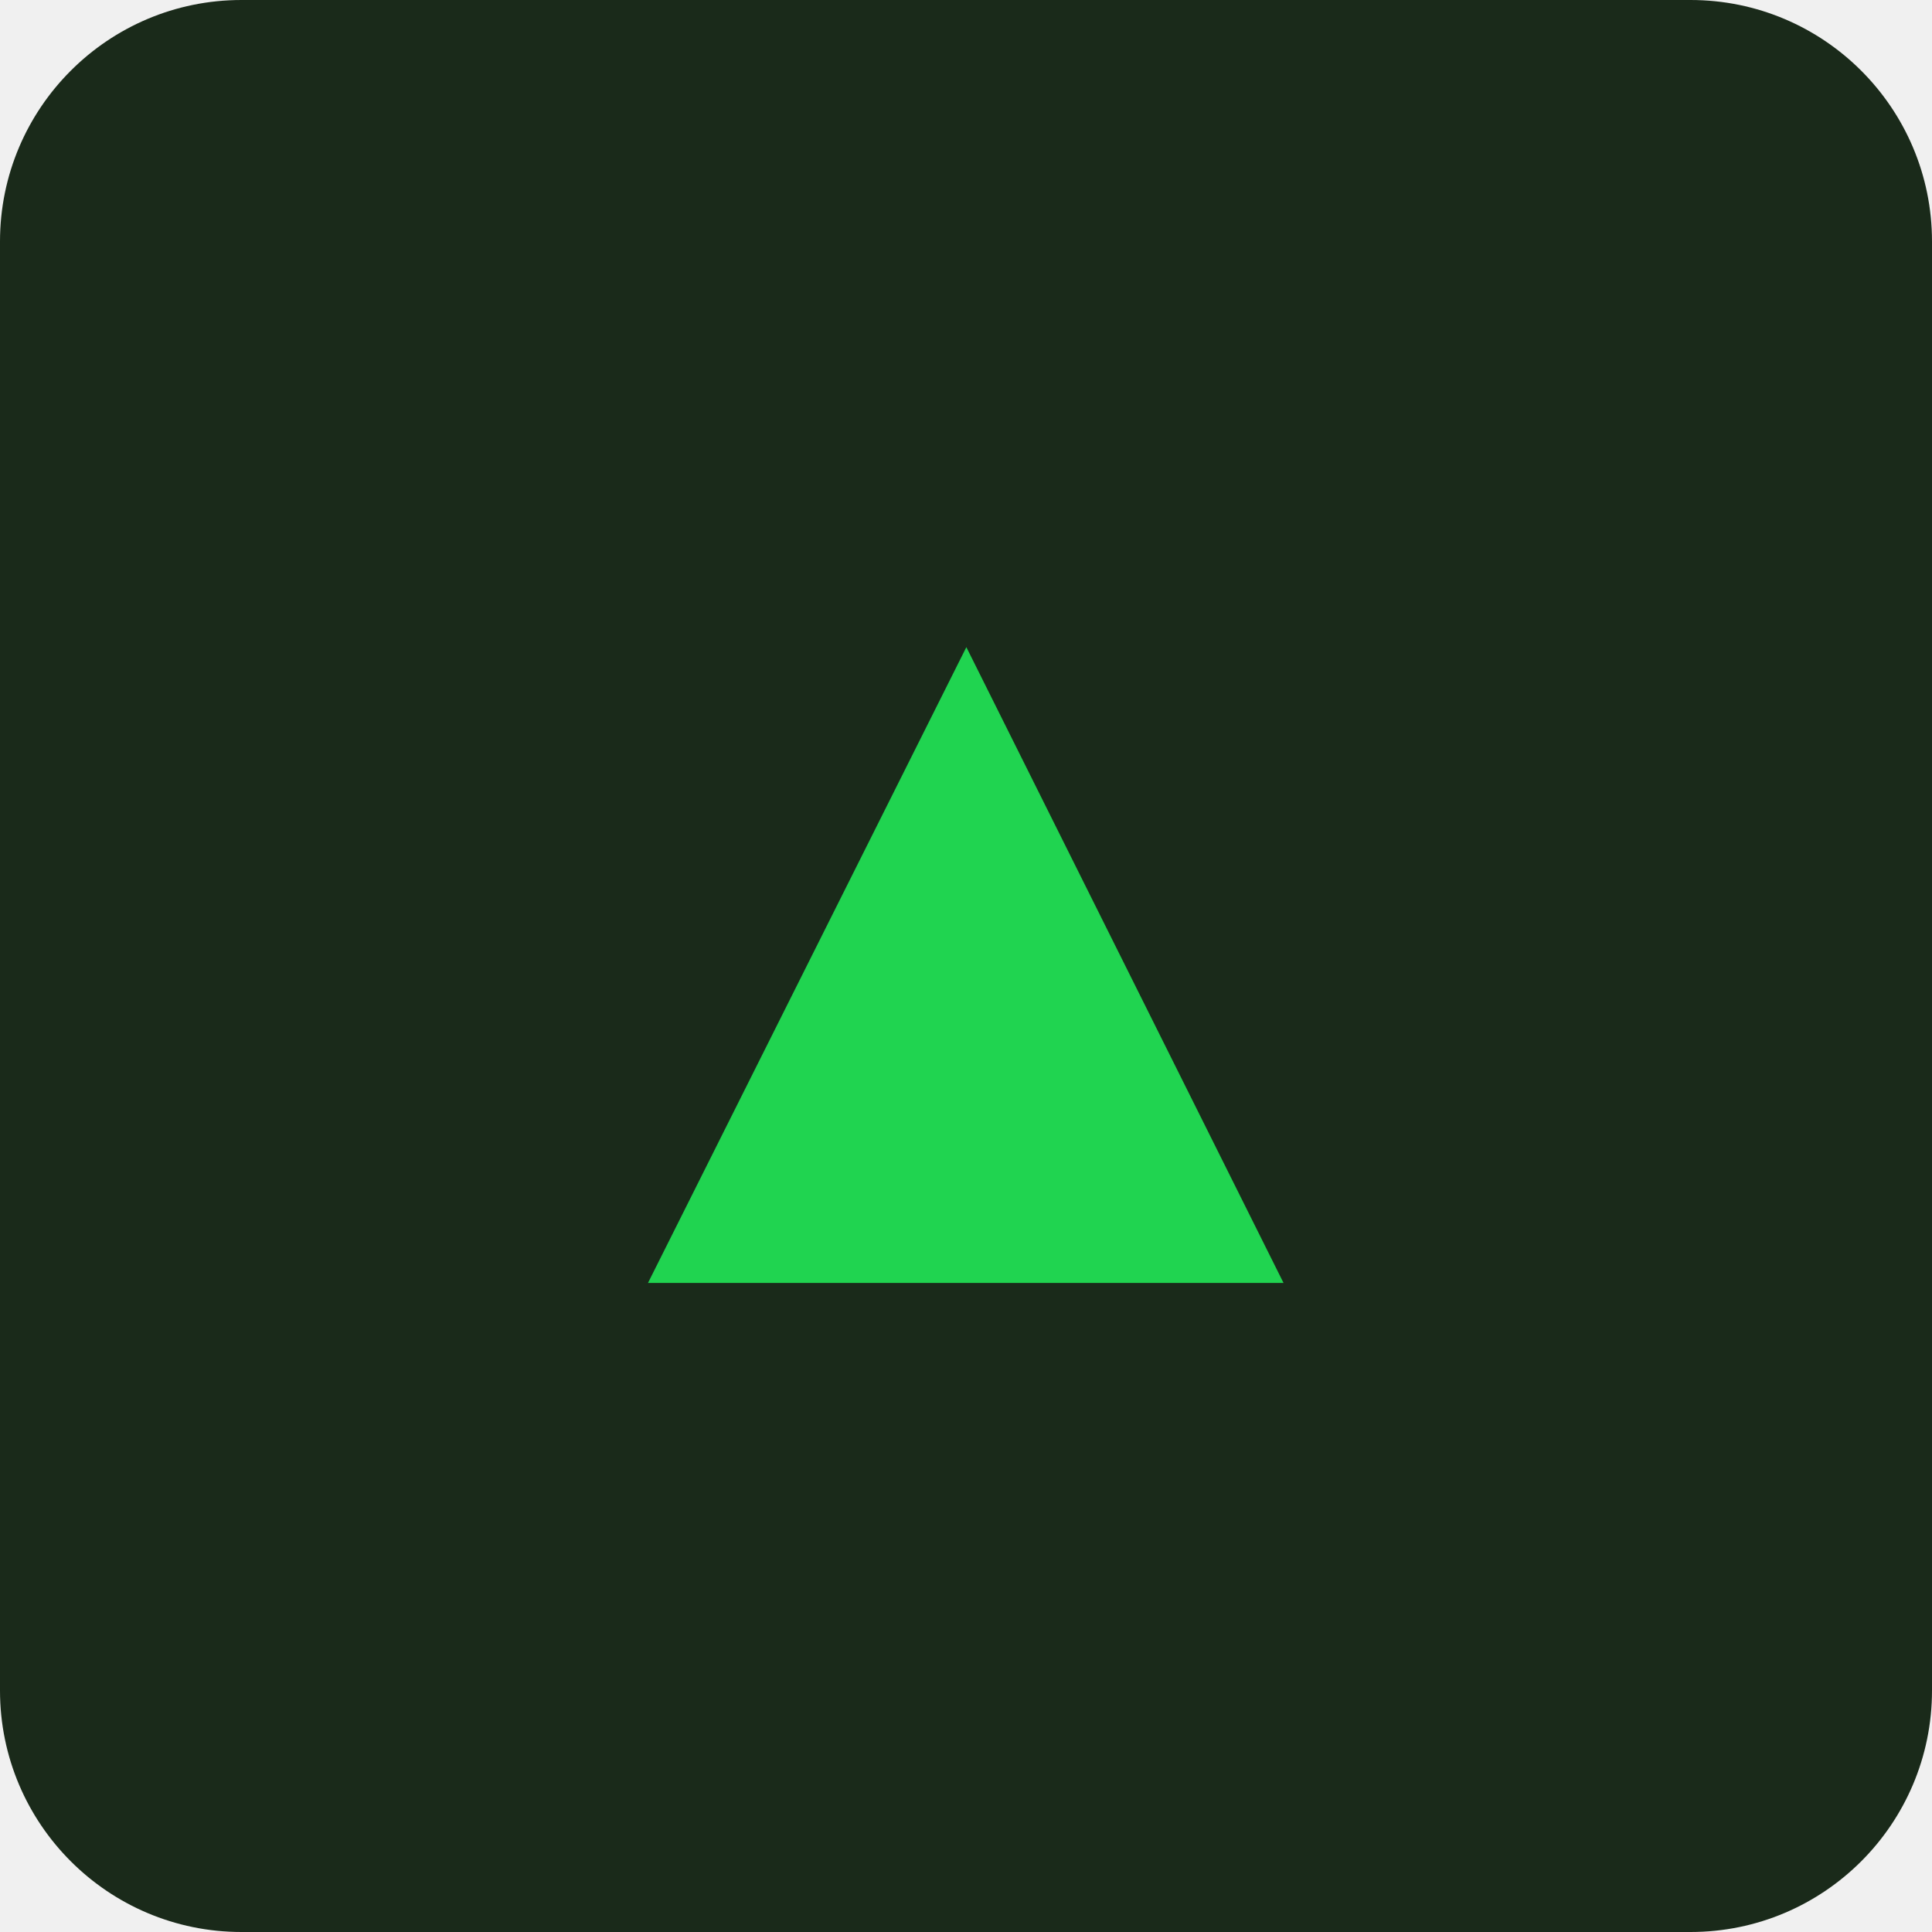
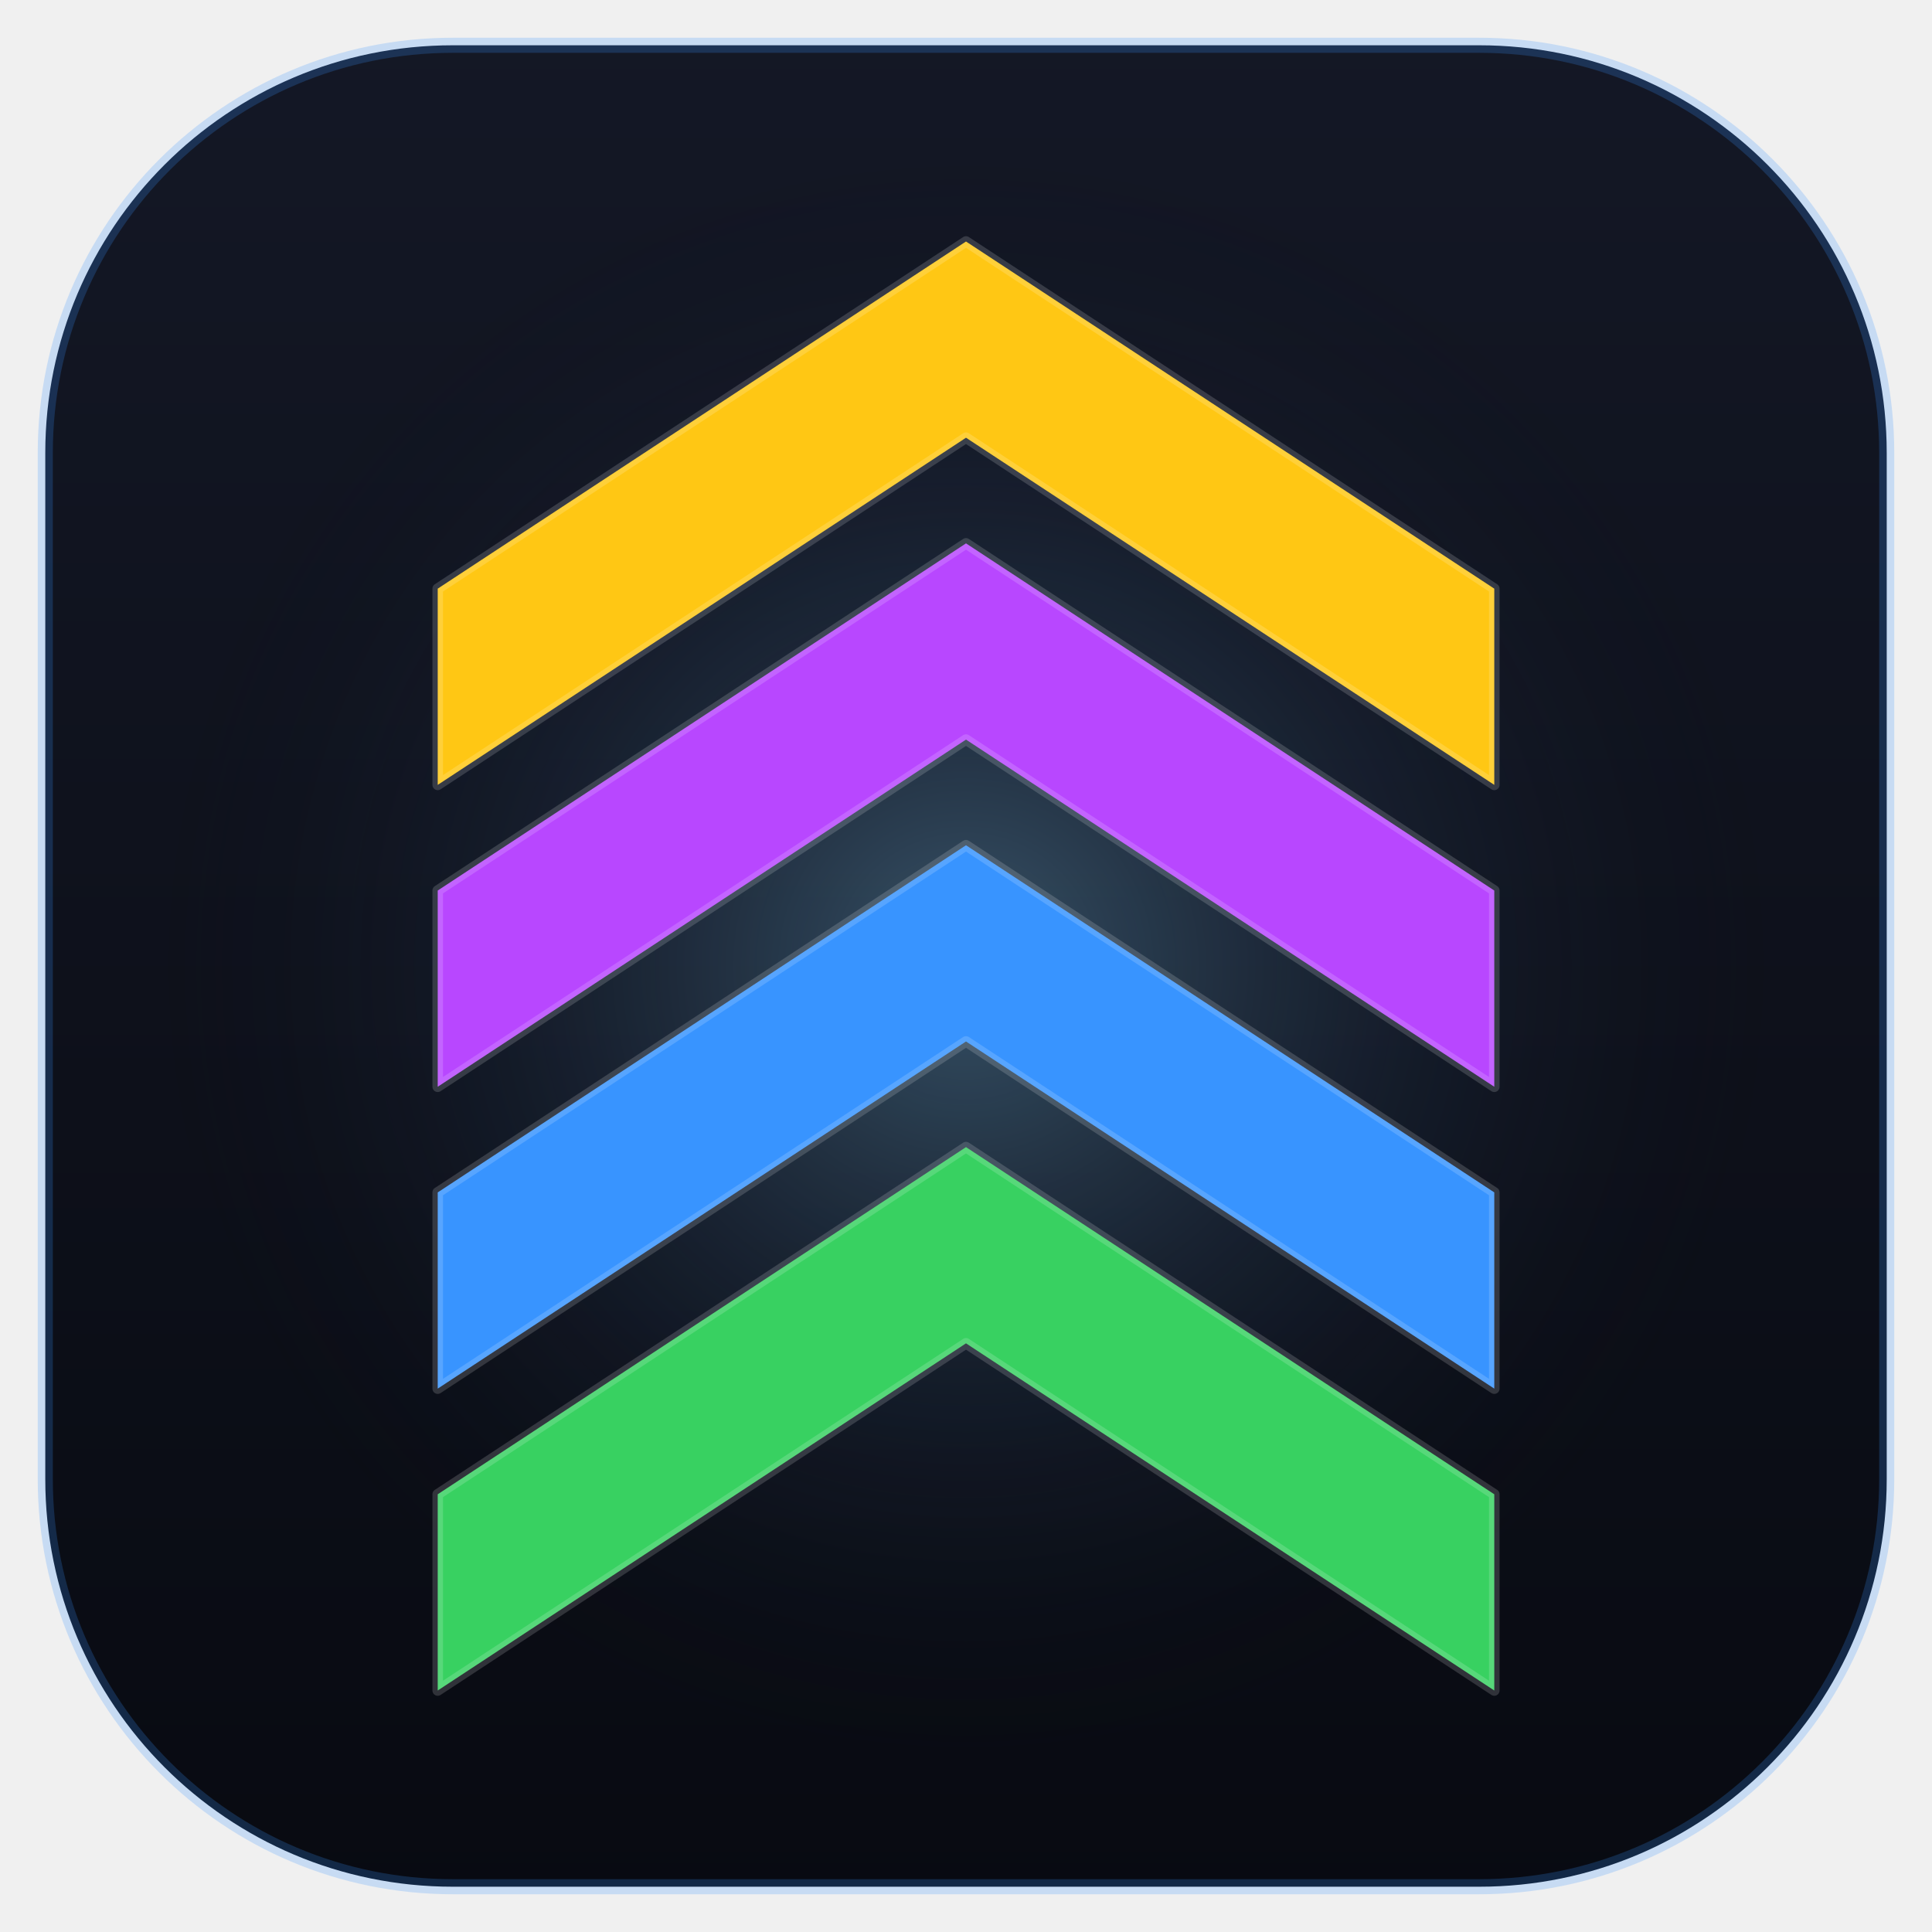
- <svg xmlns="http://www.w3.org/2000/svg" width="128" height="128" viewBox="0 0 128 128">
-   <rect width="128" height="128" rx="16" fill="#1a2a1a" />
-   <text x="64" y="85" font-size="72" text-anchor="middle" fill="#20d450">▲</text>
+ <svg xmlns="http://www.w3.org/2000/svg" width="256" height="256" viewBox="0 0 256 256">
+   <defs>
+     <linearGradient id="bg" x1="0" y1="0" x2="0" y2="256" gradientUnits="userSpaceOnUse">
+       <stop offset="0" stop-color="#141826" />
+       <stop offset="1" stop-color="#080a11" />
+     </linearGradient>
+     <radialGradient id="glow" cx="128" cy="128" r="112" gradientUnits="userSpaceOnUse">
+       <stop offset="0" stop-color="#8ad6ff" stop-opacity="0.34" />
+       <stop offset="0.55" stop-color="#3a5a7d" stop-opacity="0.14" />
+       <stop offset="1" stop-color="#000000" stop-opacity="0" />
+     </radialGradient>
+   </defs>
+   <rect x="6" y="6" width="244" height="244" rx="54" fill="url(#bg)" />
+   <ellipse cx="128" cy="128" rx="106" ry="106" fill="url(#glow)" />
+   <g stroke="#ffffff" stroke-opacity="0.16" stroke-width="1.4" stroke-linejoin="round">
+     <path d="M58 198 L128 152 L198 198 L198 224 L128 178 L58 224 Z" fill="#38d161" />
+     <path d="M58 158 L128 112 L198 158 L198 184 L128 138 L58 184 Z" fill="#3894ff" />
+     <path d="M58 118 L128 72 L198 118 L198 144 L128 98 L58 144 Z" fill="#b847ff" />
+     <path d="M58 78 L128 32 L198 78 L198 104 L128 58 L58 104 Z" fill="#ffc714" />
+   </g>
+   <rect x="6" y="6" width="244" height="244" rx="54" fill="none" stroke="#3894ff" stroke-opacity="0.22" stroke-width="2" />
</svg>
